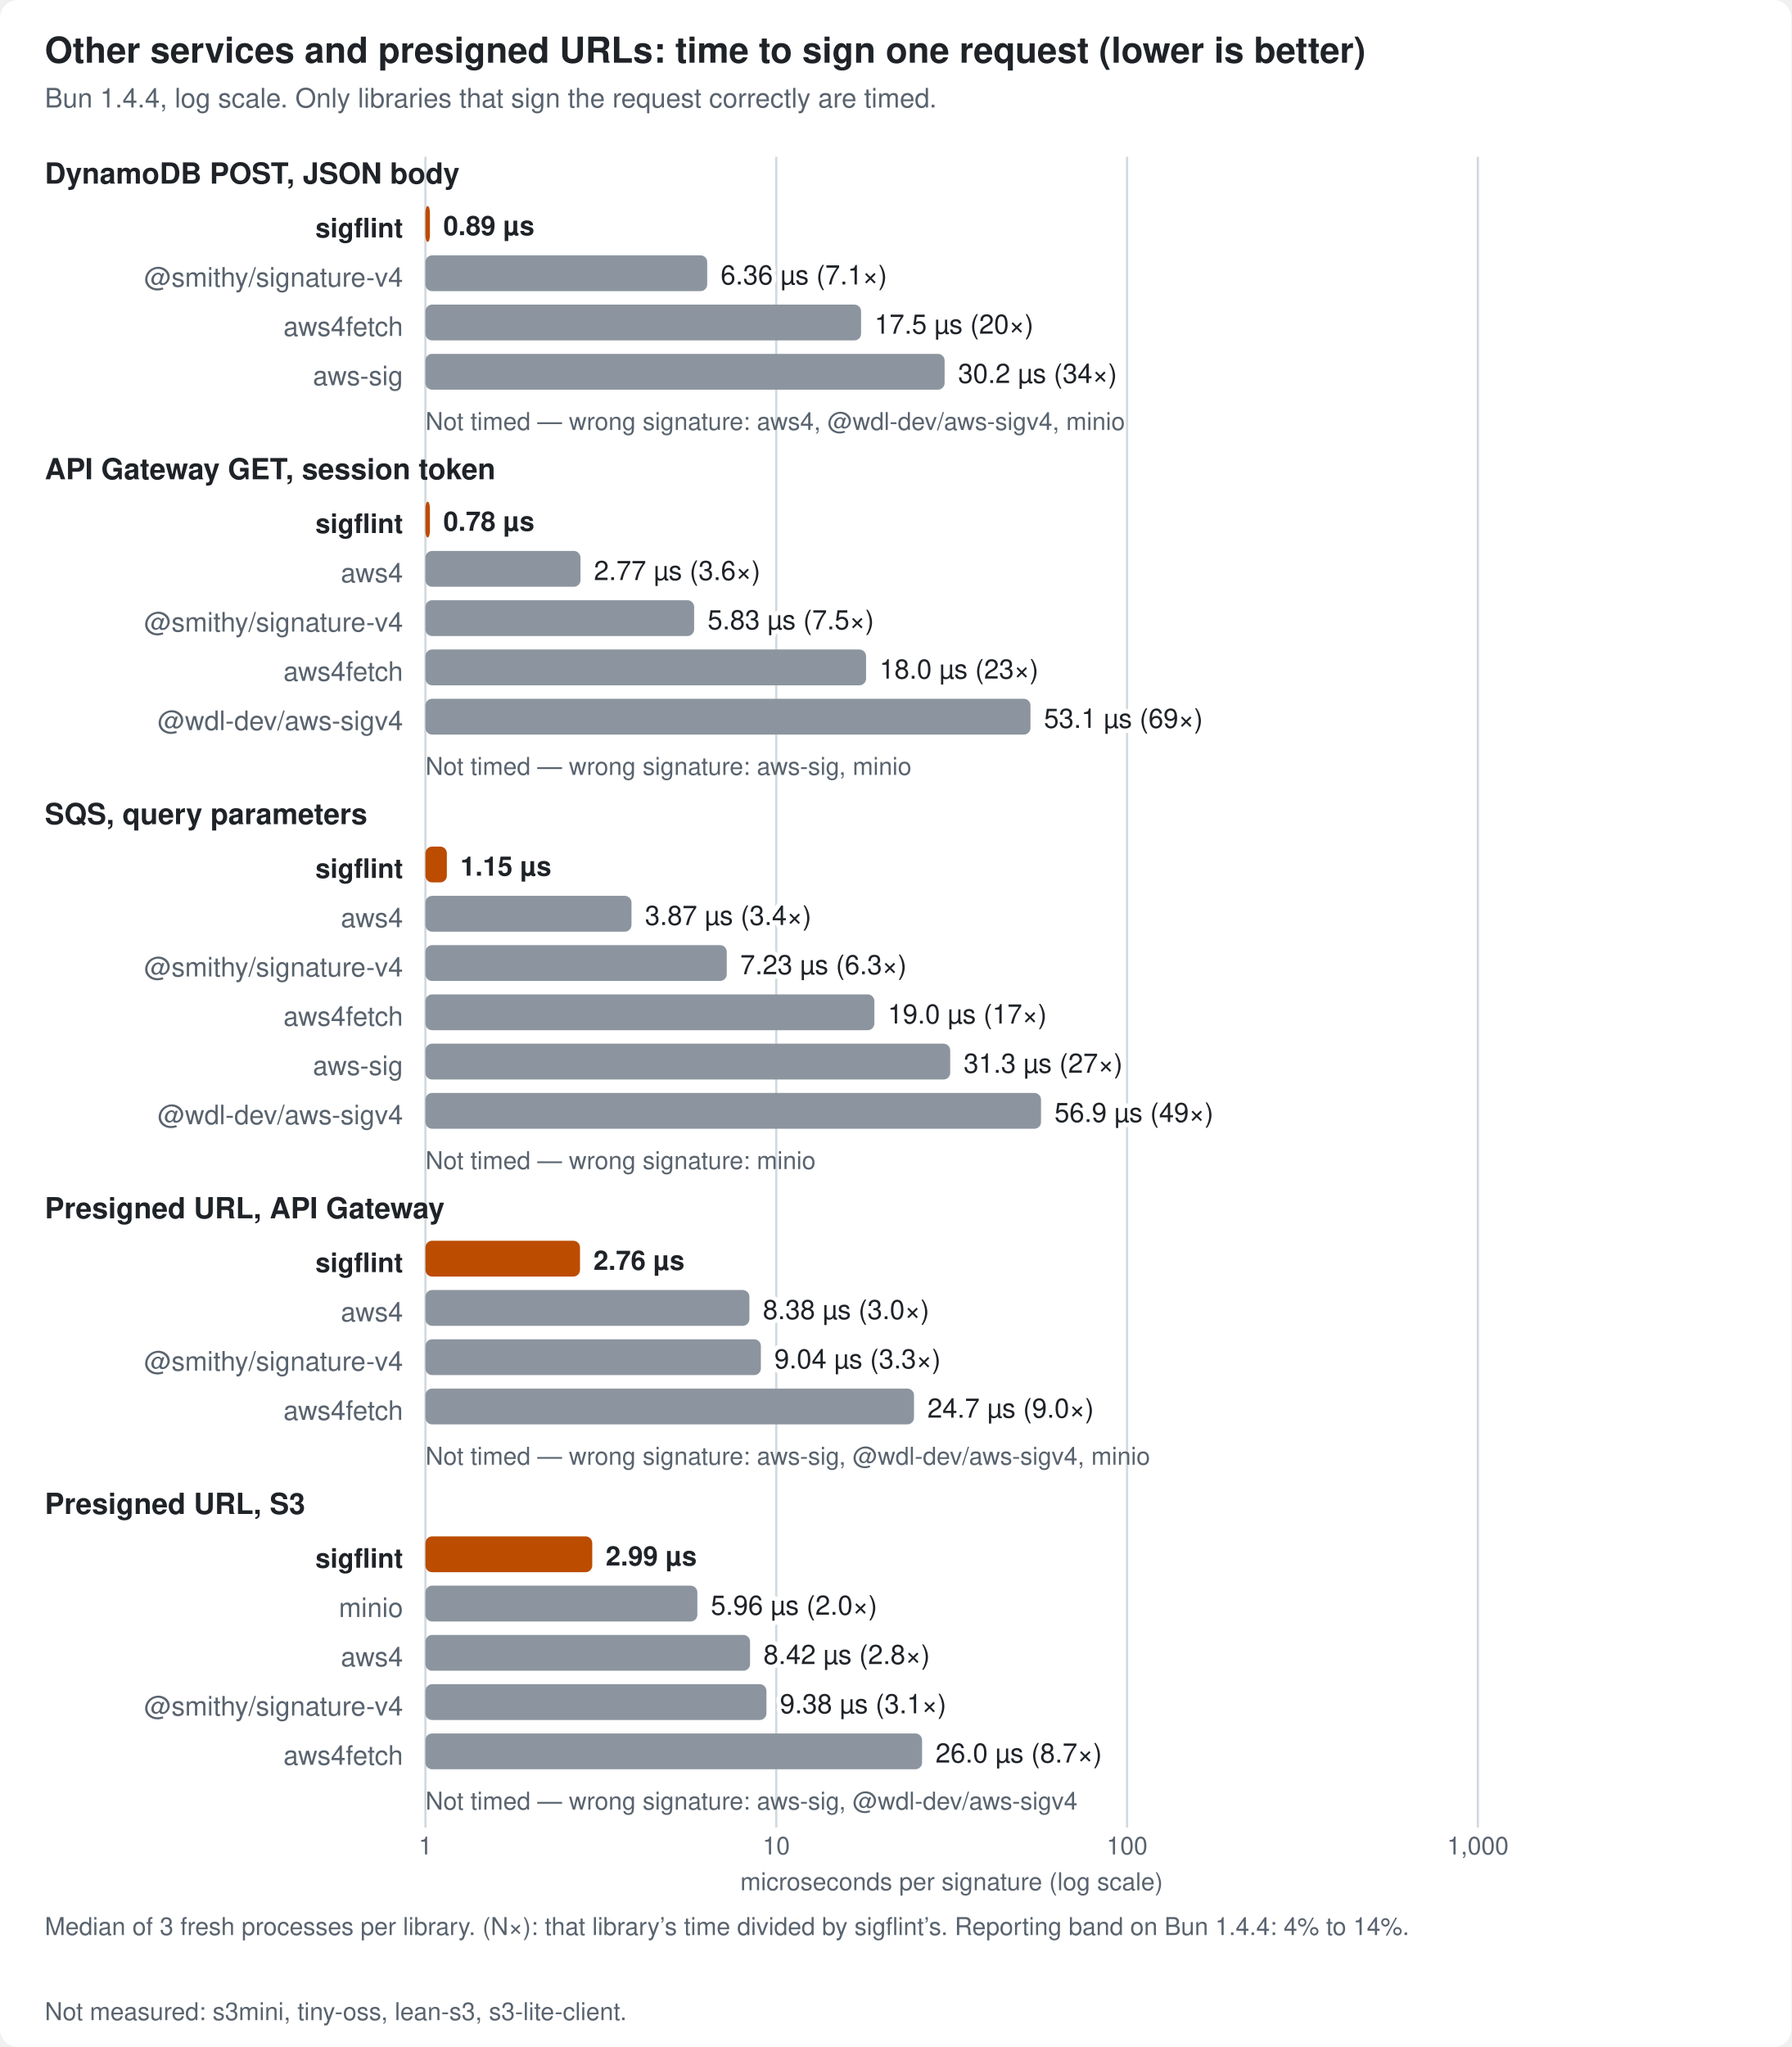
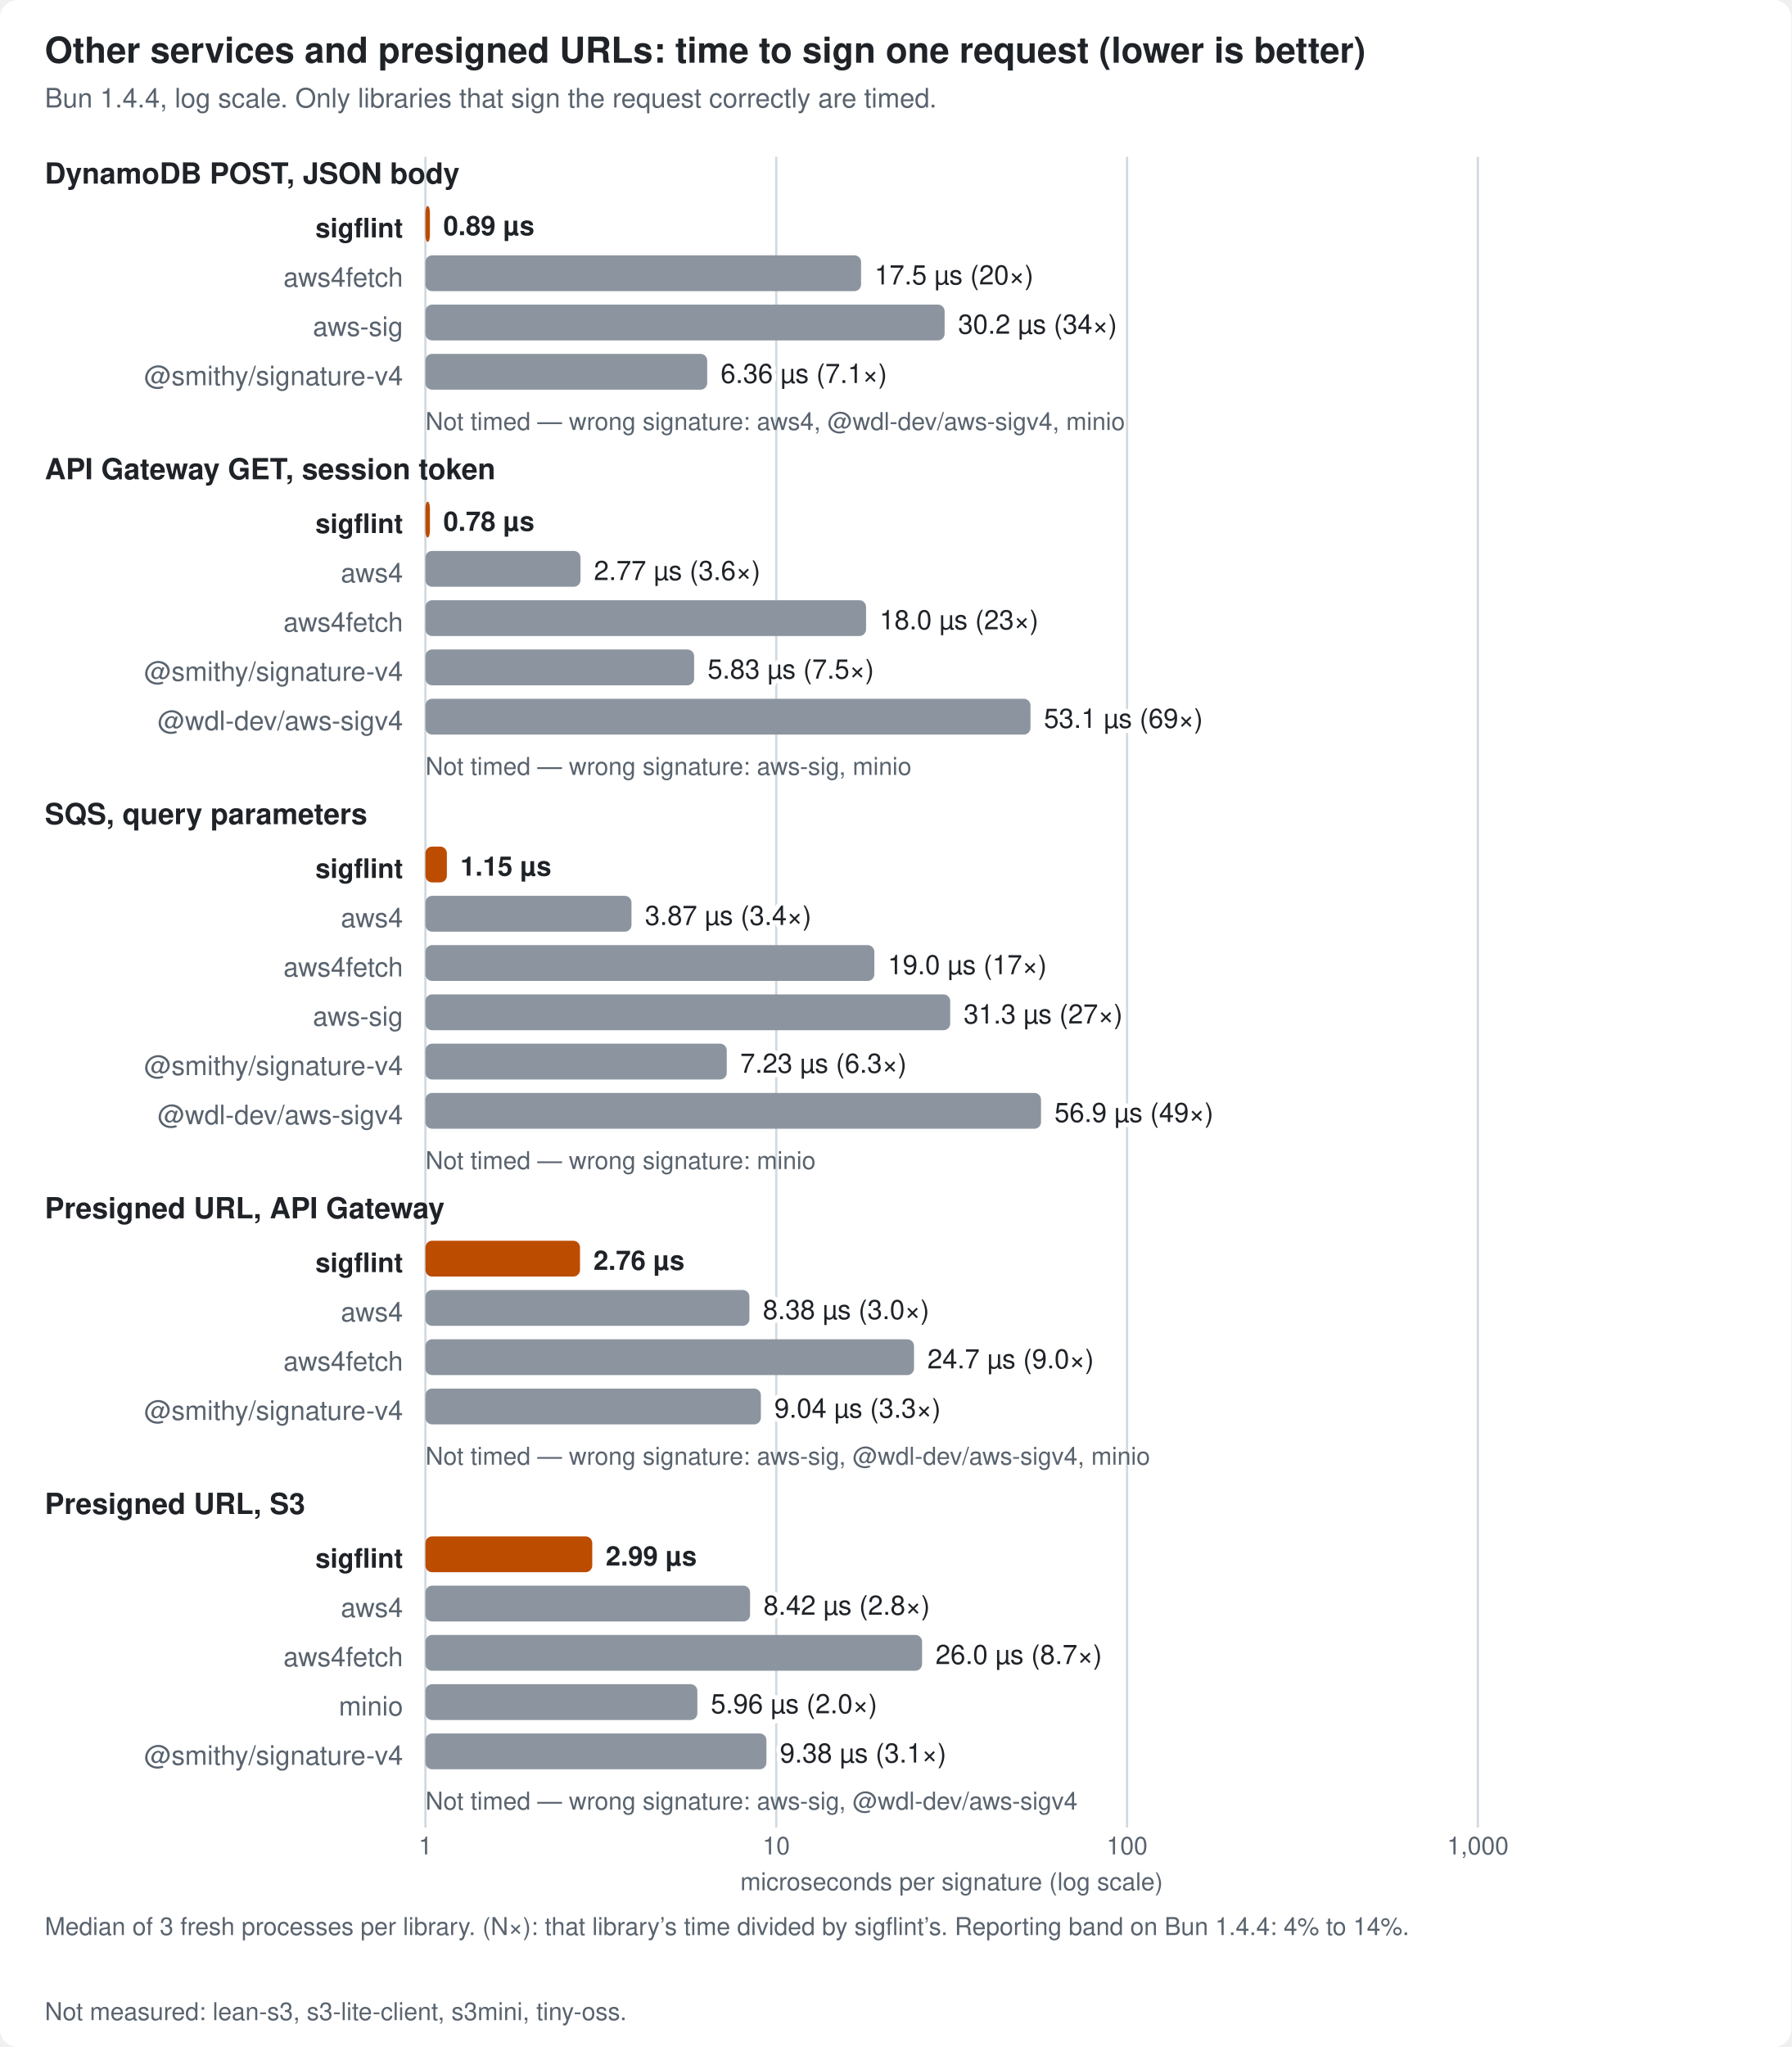
<svg xmlns="http://www.w3.org/2000/svg" width="800" height="914" viewBox="0 0 800 914" role="img" aria-labelledby="t d" font-family="-apple-system,BlinkMacSystemFont,'Segoe UI',Helvetica,Arial,sans-serif">
  <rect width="800" height="914" rx="8" fill="#ffffff" />
  <text x="20" y="28" font-size="16" fill="#1f2328" text-anchor="start" font-weight="600">Other services and presigned URLs: time to sign one request (lower is better)</text>
  <text x="20" y="48" font-size="12" fill="#59636e" text-anchor="start" font-weight="400">Bun 1.4.4, log scale. Only libraries that sign the request correctly are timed.</text>
  <line x1="190" y1="70" x2="190" y2="816" stroke="#d1d9e0" />
  <text x="190" y="828" font-size="11" fill="#59636e" text-anchor="middle" font-weight="400">1</text>
  <line x1="346.667" y1="70" x2="346.667" y2="816" stroke="#d1d9e0" />
  <text x="346.667" y="828" font-size="11" fill="#59636e" text-anchor="middle" font-weight="400">10</text>
  <line x1="503.333" y1="70" x2="503.333" y2="816" stroke="#d1d9e0" />
  <text x="503.333" y="828" font-size="11" fill="#59636e" text-anchor="middle" font-weight="400">100</text>
  <line x1="660" y1="70" x2="660" y2="816" stroke="#d1d9e0" />
  <text x="660" y="828" font-size="11" fill="#59636e" text-anchor="middle" font-weight="400">1,000</text>
  <text x="20" y="82" font-size="13" fill="#1f2328" text-anchor="start" font-weight="600">DynamoDB POST, JSON body</text>
  <text x="180" y="106" font-size="12" fill="#1f2328" text-anchor="end" font-weight="700">sigflint</text>
  <rect x="190" y="92" width="2" height="16" rx="3" fill="#bc4c00" />
  <text x="198" y="105" font-size="12" fill="#1f2328" text-anchor="start" font-weight="700" stroke="#ffffff" stroke-width="4" stroke-linejoin="round" paint-order="stroke">0.89 µs</text>
-   <text x="180" y="128" font-size="12" fill="#59636e" text-anchor="end" font-weight="400">@smithy/signature-v4</text>
-   <rect x="190" y="114" width="125.832" height="16" rx="3" fill="#8c959f" />
-   <text x="321.832" y="127" font-size="12" fill="#1f2328" text-anchor="start" font-weight="400" stroke="#ffffff" stroke-width="4" stroke-linejoin="round" paint-order="stroke">6.36 µs  (7.1×)</text>
-   <text x="180" y="150" font-size="12" fill="#59636e" text-anchor="end" font-weight="400">aws4fetch</text>
-   <rect x="190" y="136" width="194.556" height="16" rx="3" fill="#8c959f" />
-   <text x="390.556" y="149" font-size="12" fill="#1f2328" text-anchor="start" font-weight="400" stroke="#ffffff" stroke-width="4" stroke-linejoin="round" paint-order="stroke">17.5 µs  (20×)</text>
-   <text x="180" y="172" font-size="12" fill="#59636e" text-anchor="end" font-weight="400">aws-sig</text>
-   <rect x="190" y="158" width="231.866" height="16" rx="3" fill="#8c959f" />
-   <text x="427.866" y="171" font-size="12" fill="#1f2328" text-anchor="start" font-weight="400" stroke="#ffffff" stroke-width="4" stroke-linejoin="round" paint-order="stroke">30.2 µs  (34×)</text>
+   <text x="180" y="128" font-size="12" fill="#59636e" text-anchor="end" font-weight="400">aws4fetch</text>
+   <rect x="190" y="114" width="194.556" height="16" rx="3" fill="#8c959f" />
+   <text x="390.556" y="127" font-size="12" fill="#1f2328" text-anchor="start" font-weight="400" stroke="#ffffff" stroke-width="4" stroke-linejoin="round" paint-order="stroke">17.5 µs  (20×)</text>
+   <text x="180" y="150" font-size="12" fill="#59636e" text-anchor="end" font-weight="400">aws-sig</text>
+   <rect x="190" y="136" width="231.866" height="16" rx="3" fill="#8c959f" />
+   <text x="427.866" y="149" font-size="12" fill="#1f2328" text-anchor="start" font-weight="400" stroke="#ffffff" stroke-width="4" stroke-linejoin="round" paint-order="stroke">30.2 µs  (34×)</text>
+   <text x="180" y="172" font-size="12" fill="#59636e" text-anchor="end" font-weight="400">@smithy/signature-v4</text>
+   <rect x="190" y="158" width="125.832" height="16" rx="3" fill="#8c959f" />
+   <text x="321.832" y="171" font-size="12" fill="#1f2328" text-anchor="start" font-weight="400" stroke="#ffffff" stroke-width="4" stroke-linejoin="round" paint-order="stroke">6.36 µs  (7.1×)</text>
  <text x="190" y="192" font-size="11" fill="#59636e" text-anchor="start" font-weight="400">Not timed — wrong signature: aws4, @wdl-dev/aws-sigv4, minio</text>
  <text x="20" y="214" font-size="13" fill="#1f2328" text-anchor="start" font-weight="600">API Gateway GET, session token</text>
  <text x="180" y="238" font-size="12" fill="#1f2328" text-anchor="end" font-weight="700">sigflint</text>
  <rect x="190" y="224" width="2" height="16" rx="3" fill="#bc4c00" />
  <text x="198" y="237" font-size="12" fill="#1f2328" text-anchor="start" font-weight="700" stroke="#ffffff" stroke-width="4" stroke-linejoin="round" paint-order="stroke">0.78 µs</text>
  <text x="180" y="260" font-size="12" fill="#59636e" text-anchor="end" font-weight="400">aws4</text>
  <rect x="190" y="246" width="69.248" height="16" rx="3" fill="#8c959f" />
  <text x="265.248" y="259" font-size="12" fill="#1f2328" text-anchor="start" font-weight="400" stroke="#ffffff" stroke-width="4" stroke-linejoin="round" paint-order="stroke">2.77 µs  (3.6×)</text>
-   <text x="180" y="282" font-size="12" fill="#59636e" text-anchor="end" font-weight="400">@smithy/signature-v4</text>
-   <rect x="190" y="268" width="120.001" height="16" rx="3" fill="#8c959f" />
-   <text x="316.001" y="281" font-size="12" fill="#1f2328" text-anchor="start" font-weight="400" stroke="#ffffff" stroke-width="4" stroke-linejoin="round" paint-order="stroke">5.83 µs  (7.5×)</text>
-   <text x="180" y="304" font-size="12" fill="#59636e" text-anchor="end" font-weight="400">aws4fetch</text>
-   <rect x="190" y="290" width="196.78" height="16" rx="3" fill="#8c959f" />
-   <text x="392.78" y="303" font-size="12" fill="#1f2328" text-anchor="start" font-weight="400" stroke="#ffffff" stroke-width="4" stroke-linejoin="round" paint-order="stroke">18.0 µs  (23×)</text>
+   <text x="180" y="282" font-size="12" fill="#59636e" text-anchor="end" font-weight="400">aws4fetch</text>
+   <rect x="190" y="268" width="196.78" height="16" rx="3" fill="#8c959f" />
+   <text x="392.78" y="281" font-size="12" fill="#1f2328" text-anchor="start" font-weight="400" stroke="#ffffff" stroke-width="4" stroke-linejoin="round" paint-order="stroke">18.0 µs  (23×)</text>
+   <text x="180" y="304" font-size="12" fill="#59636e" text-anchor="end" font-weight="400">@smithy/signature-v4</text>
+   <rect x="190" y="290" width="120.001" height="16" rx="3" fill="#8c959f" />
+   <text x="316.001" y="303" font-size="12" fill="#1f2328" text-anchor="start" font-weight="400" stroke="#ffffff" stroke-width="4" stroke-linejoin="round" paint-order="stroke">5.83 µs  (7.5×)</text>
  <text x="180" y="326" font-size="12" fill="#59636e" text-anchor="end" font-weight="400">@wdl-dev/aws-sigv4</text>
  <rect x="190" y="312" width="270.211" height="16" rx="3" fill="#8c959f" />
  <text x="466.211" y="325" font-size="12" fill="#1f2328" text-anchor="start" font-weight="400" stroke="#ffffff" stroke-width="4" stroke-linejoin="round" paint-order="stroke">53.1 µs  (69×)</text>
  <text x="190" y="346" font-size="11" fill="#59636e" text-anchor="start" font-weight="400">Not timed — wrong signature: aws-sig, minio</text>
  <text x="20" y="368" font-size="13" fill="#1f2328" text-anchor="start" font-weight="600">SQS, query parameters</text>
  <text x="180" y="392" font-size="12" fill="#1f2328" text-anchor="end" font-weight="700">sigflint</text>
  <rect x="190" y="378" width="9.568" height="16" rx="3" fill="#bc4c00" />
  <text x="205.568" y="391" font-size="12" fill="#1f2328" text-anchor="start" font-weight="700" stroke="#ffffff" stroke-width="4" stroke-linejoin="round" paint-order="stroke">1.15 µs</text>
  <text x="180" y="414" font-size="12" fill="#59636e" text-anchor="end" font-weight="400">aws4</text>
  <rect x="190" y="400" width="92.022" height="16" rx="3" fill="#8c959f" />
  <text x="288.022" y="413" font-size="12" fill="#1f2328" text-anchor="start" font-weight="400" stroke="#ffffff" stroke-width="4" stroke-linejoin="round" paint-order="stroke">3.87 µs  (3.4×)</text>
-   <text x="180" y="436" font-size="12" fill="#59636e" text-anchor="end" font-weight="400">@smithy/signature-v4</text>
-   <rect x="190" y="422" width="134.57" height="16" rx="3" fill="#8c959f" />
-   <text x="330.57" y="435" font-size="12" fill="#1f2328" text-anchor="start" font-weight="400" stroke="#ffffff" stroke-width="4" stroke-linejoin="round" paint-order="stroke">7.23 µs  (6.3×)</text>
-   <text x="180" y="458" font-size="12" fill="#59636e" text-anchor="end" font-weight="400">aws4fetch</text>
-   <rect x="190" y="444" width="200.485" height="16" rx="3" fill="#8c959f" />
-   <text x="396.485" y="457" font-size="12" fill="#1f2328" text-anchor="start" font-weight="400" stroke="#ffffff" stroke-width="4" stroke-linejoin="round" paint-order="stroke">19.0 µs  (17×)</text>
-   <text x="180" y="480" font-size="12" fill="#59636e" text-anchor="end" font-weight="400">aws-sig</text>
-   <rect x="190" y="466" width="234.361" height="16" rx="3" fill="#8c959f" />
-   <text x="430.361" y="479" font-size="12" fill="#1f2328" text-anchor="start" font-weight="400" stroke="#ffffff" stroke-width="4" stroke-linejoin="round" paint-order="stroke">31.3 µs  (27×)</text>
+   <text x="180" y="436" font-size="12" fill="#59636e" text-anchor="end" font-weight="400">aws4fetch</text>
+   <rect x="190" y="422" width="200.485" height="16" rx="3" fill="#8c959f" />
+   <text x="396.485" y="435" font-size="12" fill="#1f2328" text-anchor="start" font-weight="400" stroke="#ffffff" stroke-width="4" stroke-linejoin="round" paint-order="stroke">19.0 µs  (17×)</text>
+   <text x="180" y="458" font-size="12" fill="#59636e" text-anchor="end" font-weight="400">aws-sig</text>
+   <rect x="190" y="444" width="234.361" height="16" rx="3" fill="#8c959f" />
+   <text x="430.361" y="457" font-size="12" fill="#1f2328" text-anchor="start" font-weight="400" stroke="#ffffff" stroke-width="4" stroke-linejoin="round" paint-order="stroke">31.3 µs  (27×)</text>
+   <text x="180" y="480" font-size="12" fill="#59636e" text-anchor="end" font-weight="400">@smithy/signature-v4</text>
+   <rect x="190" y="466" width="134.57" height="16" rx="3" fill="#8c959f" />
+   <text x="330.57" y="479" font-size="12" fill="#1f2328" text-anchor="start" font-weight="400" stroke="#ffffff" stroke-width="4" stroke-linejoin="round" paint-order="stroke">7.23 µs  (6.3×)</text>
  <text x="180" y="502" font-size="12" fill="#59636e" text-anchor="end" font-weight="400">@wdl-dev/aws-sigv4</text>
  <rect x="190" y="488" width="274.922" height="16" rx="3" fill="#8c959f" />
  <text x="470.922" y="501" font-size="12" fill="#1f2328" text-anchor="start" font-weight="400" stroke="#ffffff" stroke-width="4" stroke-linejoin="round" paint-order="stroke">56.9 µs  (49×)</text>
  <text x="190" y="522" font-size="11" fill="#59636e" text-anchor="start" font-weight="400">Not timed — wrong signature: minio</text>
  <text x="20" y="544" font-size="13" fill="#1f2328" text-anchor="start" font-weight="600">Presigned URL, API Gateway</text>
  <text x="180" y="568" font-size="12" fill="#1f2328" text-anchor="end" font-weight="700">sigflint</text>
  <rect x="190" y="554" width="69.026" height="16" rx="3" fill="#bc4c00" />
  <text x="265.026" y="567" font-size="12" fill="#1f2328" text-anchor="start" font-weight="700" stroke="#ffffff" stroke-width="4" stroke-linejoin="round" paint-order="stroke">2.76 µs</text>
  <text x="180" y="590" font-size="12" fill="#59636e" text-anchor="end" font-weight="400">aws4</text>
  <rect x="190" y="576" width="144.682" height="16" rx="3" fill="#8c959f" />
  <text x="340.682" y="589" font-size="12" fill="#1f2328" text-anchor="start" font-weight="400" stroke="#ffffff" stroke-width="4" stroke-linejoin="round" paint-order="stroke">8.38 µs  (3.0×)</text>
-   <text x="180" y="612" font-size="12" fill="#59636e" text-anchor="end" font-weight="400">@smithy/signature-v4</text>
-   <rect x="190" y="598" width="149.807" height="16" rx="3" fill="#8c959f" />
-   <text x="345.807" y="611" font-size="12" fill="#1f2328" text-anchor="start" font-weight="400" stroke="#ffffff" stroke-width="4" stroke-linejoin="round" paint-order="stroke">9.04 µs  (3.3×)</text>
-   <text x="180" y="634" font-size="12" fill="#59636e" text-anchor="end" font-weight="400">aws4fetch</text>
-   <rect x="190" y="620" width="218.192" height="16" rx="3" fill="#8c959f" />
-   <text x="414.192" y="633" font-size="12" fill="#1f2328" text-anchor="start" font-weight="400" stroke="#ffffff" stroke-width="4" stroke-linejoin="round" paint-order="stroke">24.7 µs  (9.0×)</text>
+   <text x="180" y="612" font-size="12" fill="#59636e" text-anchor="end" font-weight="400">aws4fetch</text>
+   <rect x="190" y="598" width="218.192" height="16" rx="3" fill="#8c959f" />
+   <text x="414.192" y="611" font-size="12" fill="#1f2328" text-anchor="start" font-weight="400" stroke="#ffffff" stroke-width="4" stroke-linejoin="round" paint-order="stroke">24.7 µs  (9.0×)</text>
+   <text x="180" y="634" font-size="12" fill="#59636e" text-anchor="end" font-weight="400">@smithy/signature-v4</text>
+   <rect x="190" y="620" width="149.807" height="16" rx="3" fill="#8c959f" />
+   <text x="345.807" y="633" font-size="12" fill="#1f2328" text-anchor="start" font-weight="400" stroke="#ffffff" stroke-width="4" stroke-linejoin="round" paint-order="stroke">9.04 µs  (3.3×)</text>
  <text x="190" y="654" font-size="11" fill="#59636e" text-anchor="start" font-weight="400">Not timed — wrong signature: aws-sig, @wdl-dev/aws-sigv4, minio</text>
  <text x="20" y="676" font-size="13" fill="#1f2328" text-anchor="start" font-weight="600">Presigned URL, S3</text>
  <text x="180" y="700" font-size="12" fill="#1f2328" text-anchor="end" font-weight="700">sigflint</text>
  <rect x="190" y="686" width="74.499" height="16" rx="3" fill="#bc4c00" />
  <text x="270.499" y="699" font-size="12" fill="#1f2328" text-anchor="start" font-weight="700" stroke="#ffffff" stroke-width="4" stroke-linejoin="round" paint-order="stroke">2.99 µs</text>
-   <text x="180" y="722" font-size="12" fill="#59636e" text-anchor="end" font-weight="400">minio</text>
-   <rect x="190" y="708" width="121.432" height="16" rx="3" fill="#8c959f" />
-   <text x="317.432" y="721" font-size="12" fill="#1f2328" text-anchor="start" font-weight="400" stroke="#ffffff" stroke-width="4" stroke-linejoin="round" paint-order="stroke">5.96 µs  (2.0×)</text>
-   <text x="180" y="744" font-size="12" fill="#59636e" text-anchor="end" font-weight="400">aws4</text>
-   <rect x="190" y="730" width="144.974" height="16" rx="3" fill="#8c959f" />
-   <text x="340.974" y="743" font-size="12" fill="#1f2328" text-anchor="start" font-weight="400" stroke="#ffffff" stroke-width="4" stroke-linejoin="round" paint-order="stroke">8.42 µs  (2.8×)</text>
-   <text x="180" y="766" font-size="12" fill="#59636e" text-anchor="end" font-weight="400">@smithy/signature-v4</text>
-   <rect x="190" y="752" width="152.29" height="16" rx="3" fill="#8c959f" />
-   <text x="348.29" y="765" font-size="12" fill="#1f2328" text-anchor="start" font-weight="400" stroke="#ffffff" stroke-width="4" stroke-linejoin="round" paint-order="stroke">9.38 µs  (3.1×)</text>
-   <text x="180" y="788" font-size="12" fill="#59636e" text-anchor="end" font-weight="400">aws4fetch</text>
-   <rect x="190" y="774" width="221.799" height="16" rx="3" fill="#8c959f" />
-   <text x="417.799" y="787" font-size="12" fill="#1f2328" text-anchor="start" font-weight="400" stroke="#ffffff" stroke-width="4" stroke-linejoin="round" paint-order="stroke">26.0 µs  (8.7×)</text>
+   <text x="180" y="722" font-size="12" fill="#59636e" text-anchor="end" font-weight="400">aws4</text>
+   <rect x="190" y="708" width="144.974" height="16" rx="3" fill="#8c959f" />
+   <text x="340.974" y="721" font-size="12" fill="#1f2328" text-anchor="start" font-weight="400" stroke="#ffffff" stroke-width="4" stroke-linejoin="round" paint-order="stroke">8.42 µs  (2.8×)</text>
+   <text x="180" y="744" font-size="12" fill="#59636e" text-anchor="end" font-weight="400">aws4fetch</text>
+   <rect x="190" y="730" width="221.799" height="16" rx="3" fill="#8c959f" />
+   <text x="417.799" y="743" font-size="12" fill="#1f2328" text-anchor="start" font-weight="400" stroke="#ffffff" stroke-width="4" stroke-linejoin="round" paint-order="stroke">26.0 µs  (8.7×)</text>
+   <text x="180" y="766" font-size="12" fill="#59636e" text-anchor="end" font-weight="400">minio</text>
+   <rect x="190" y="752" width="121.432" height="16" rx="3" fill="#8c959f" />
+   <text x="317.432" y="765" font-size="12" fill="#1f2328" text-anchor="start" font-weight="400" stroke="#ffffff" stroke-width="4" stroke-linejoin="round" paint-order="stroke">5.96 µs  (2.0×)</text>
+   <text x="180" y="788" font-size="12" fill="#59636e" text-anchor="end" font-weight="400">@smithy/signature-v4</text>
+   <rect x="190" y="774" width="152.29" height="16" rx="3" fill="#8c959f" />
+   <text x="348.29" y="787" font-size="12" fill="#1f2328" text-anchor="start" font-weight="400" stroke="#ffffff" stroke-width="4" stroke-linejoin="round" paint-order="stroke">9.38 µs  (3.1×)</text>
  <text x="190" y="808" font-size="11" fill="#59636e" text-anchor="start" font-weight="400">Not timed — wrong signature: aws-sig, @wdl-dev/aws-sigv4</text>
  <text x="425" y="844" font-size="11" fill="#59636e" text-anchor="middle" font-weight="400">microseconds per signature (log scale)</text>
  <text x="20" y="864" font-size="11" fill="#59636e" text-anchor="start" font-weight="400">Median of 3 fresh processes per library. (N×): that library’s time divided by sigflint’s. Reporting band on Bun 1.4.4: 4% to 14%.</text>
-   <text x="20" y="902" font-size="11" fill="#59636e" text-anchor="start" font-weight="400">Not measured: s3mini, tiny-oss, lean-s3, s3-lite-client.</text>
+   <text x="20" y="902" font-size="11" fill="#59636e" text-anchor="start" font-weight="400">Not measured: lean-s3, s3-lite-client, s3mini, tiny-oss.</text>
</svg>
